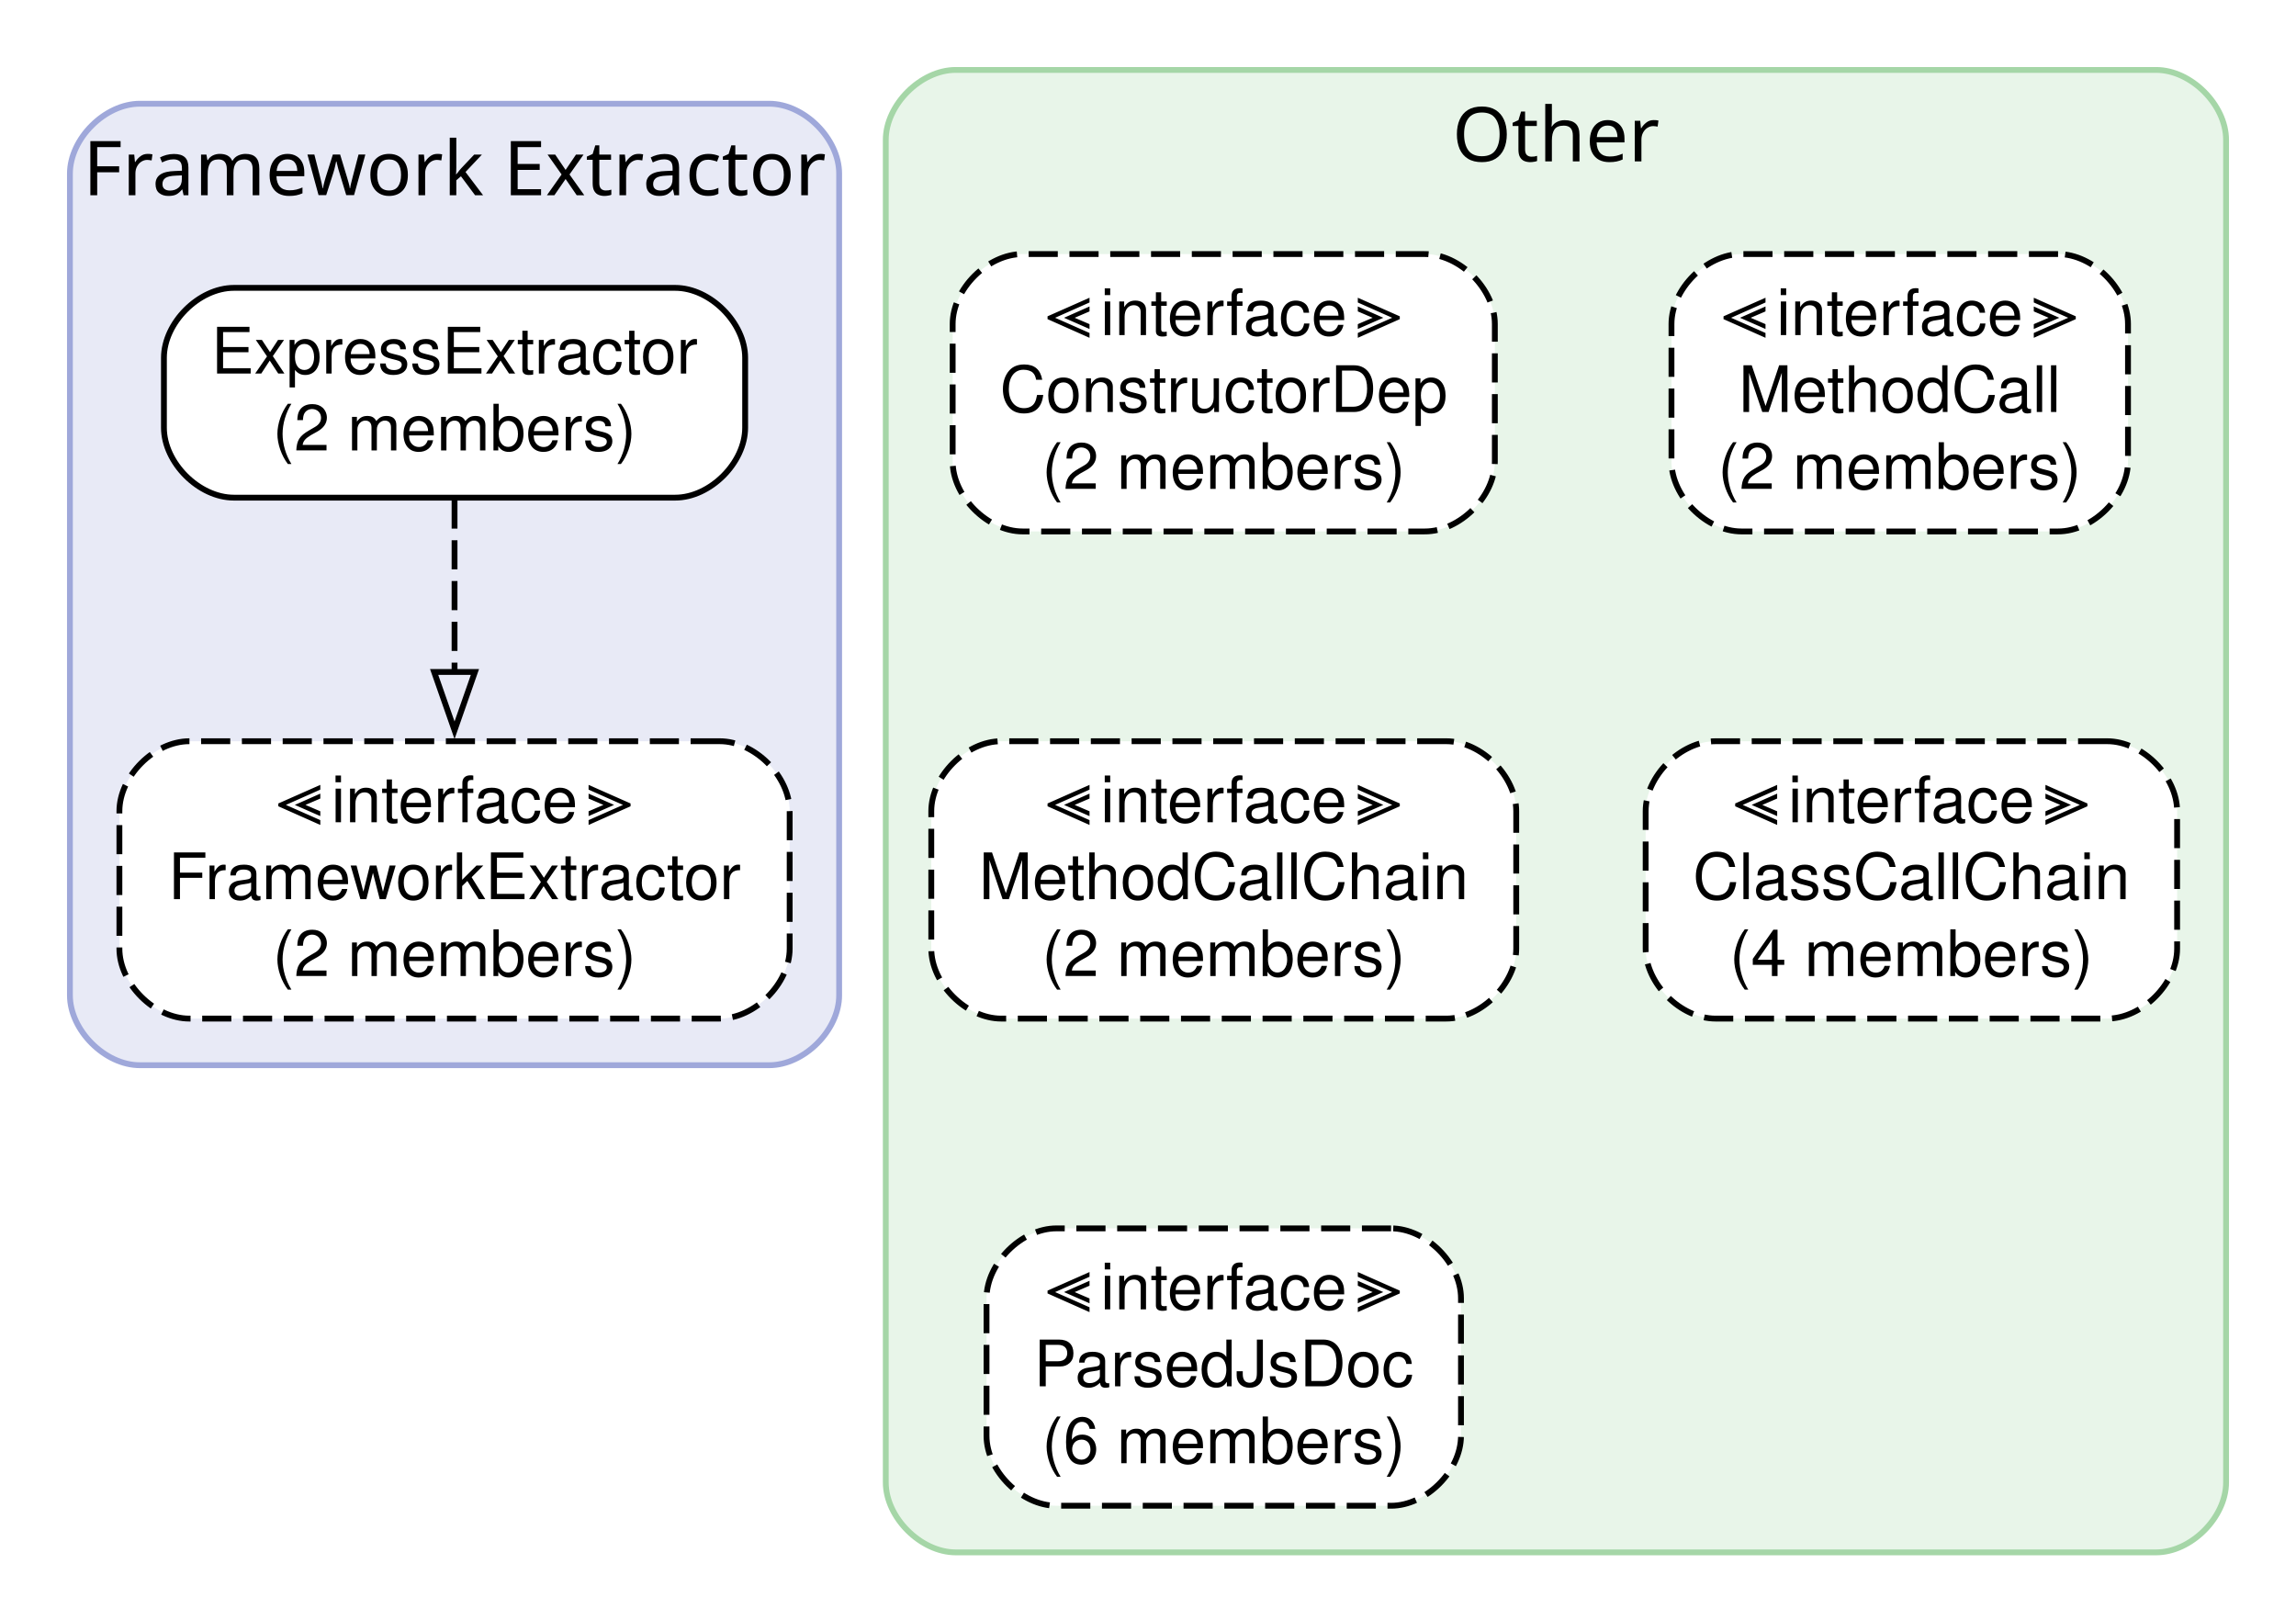
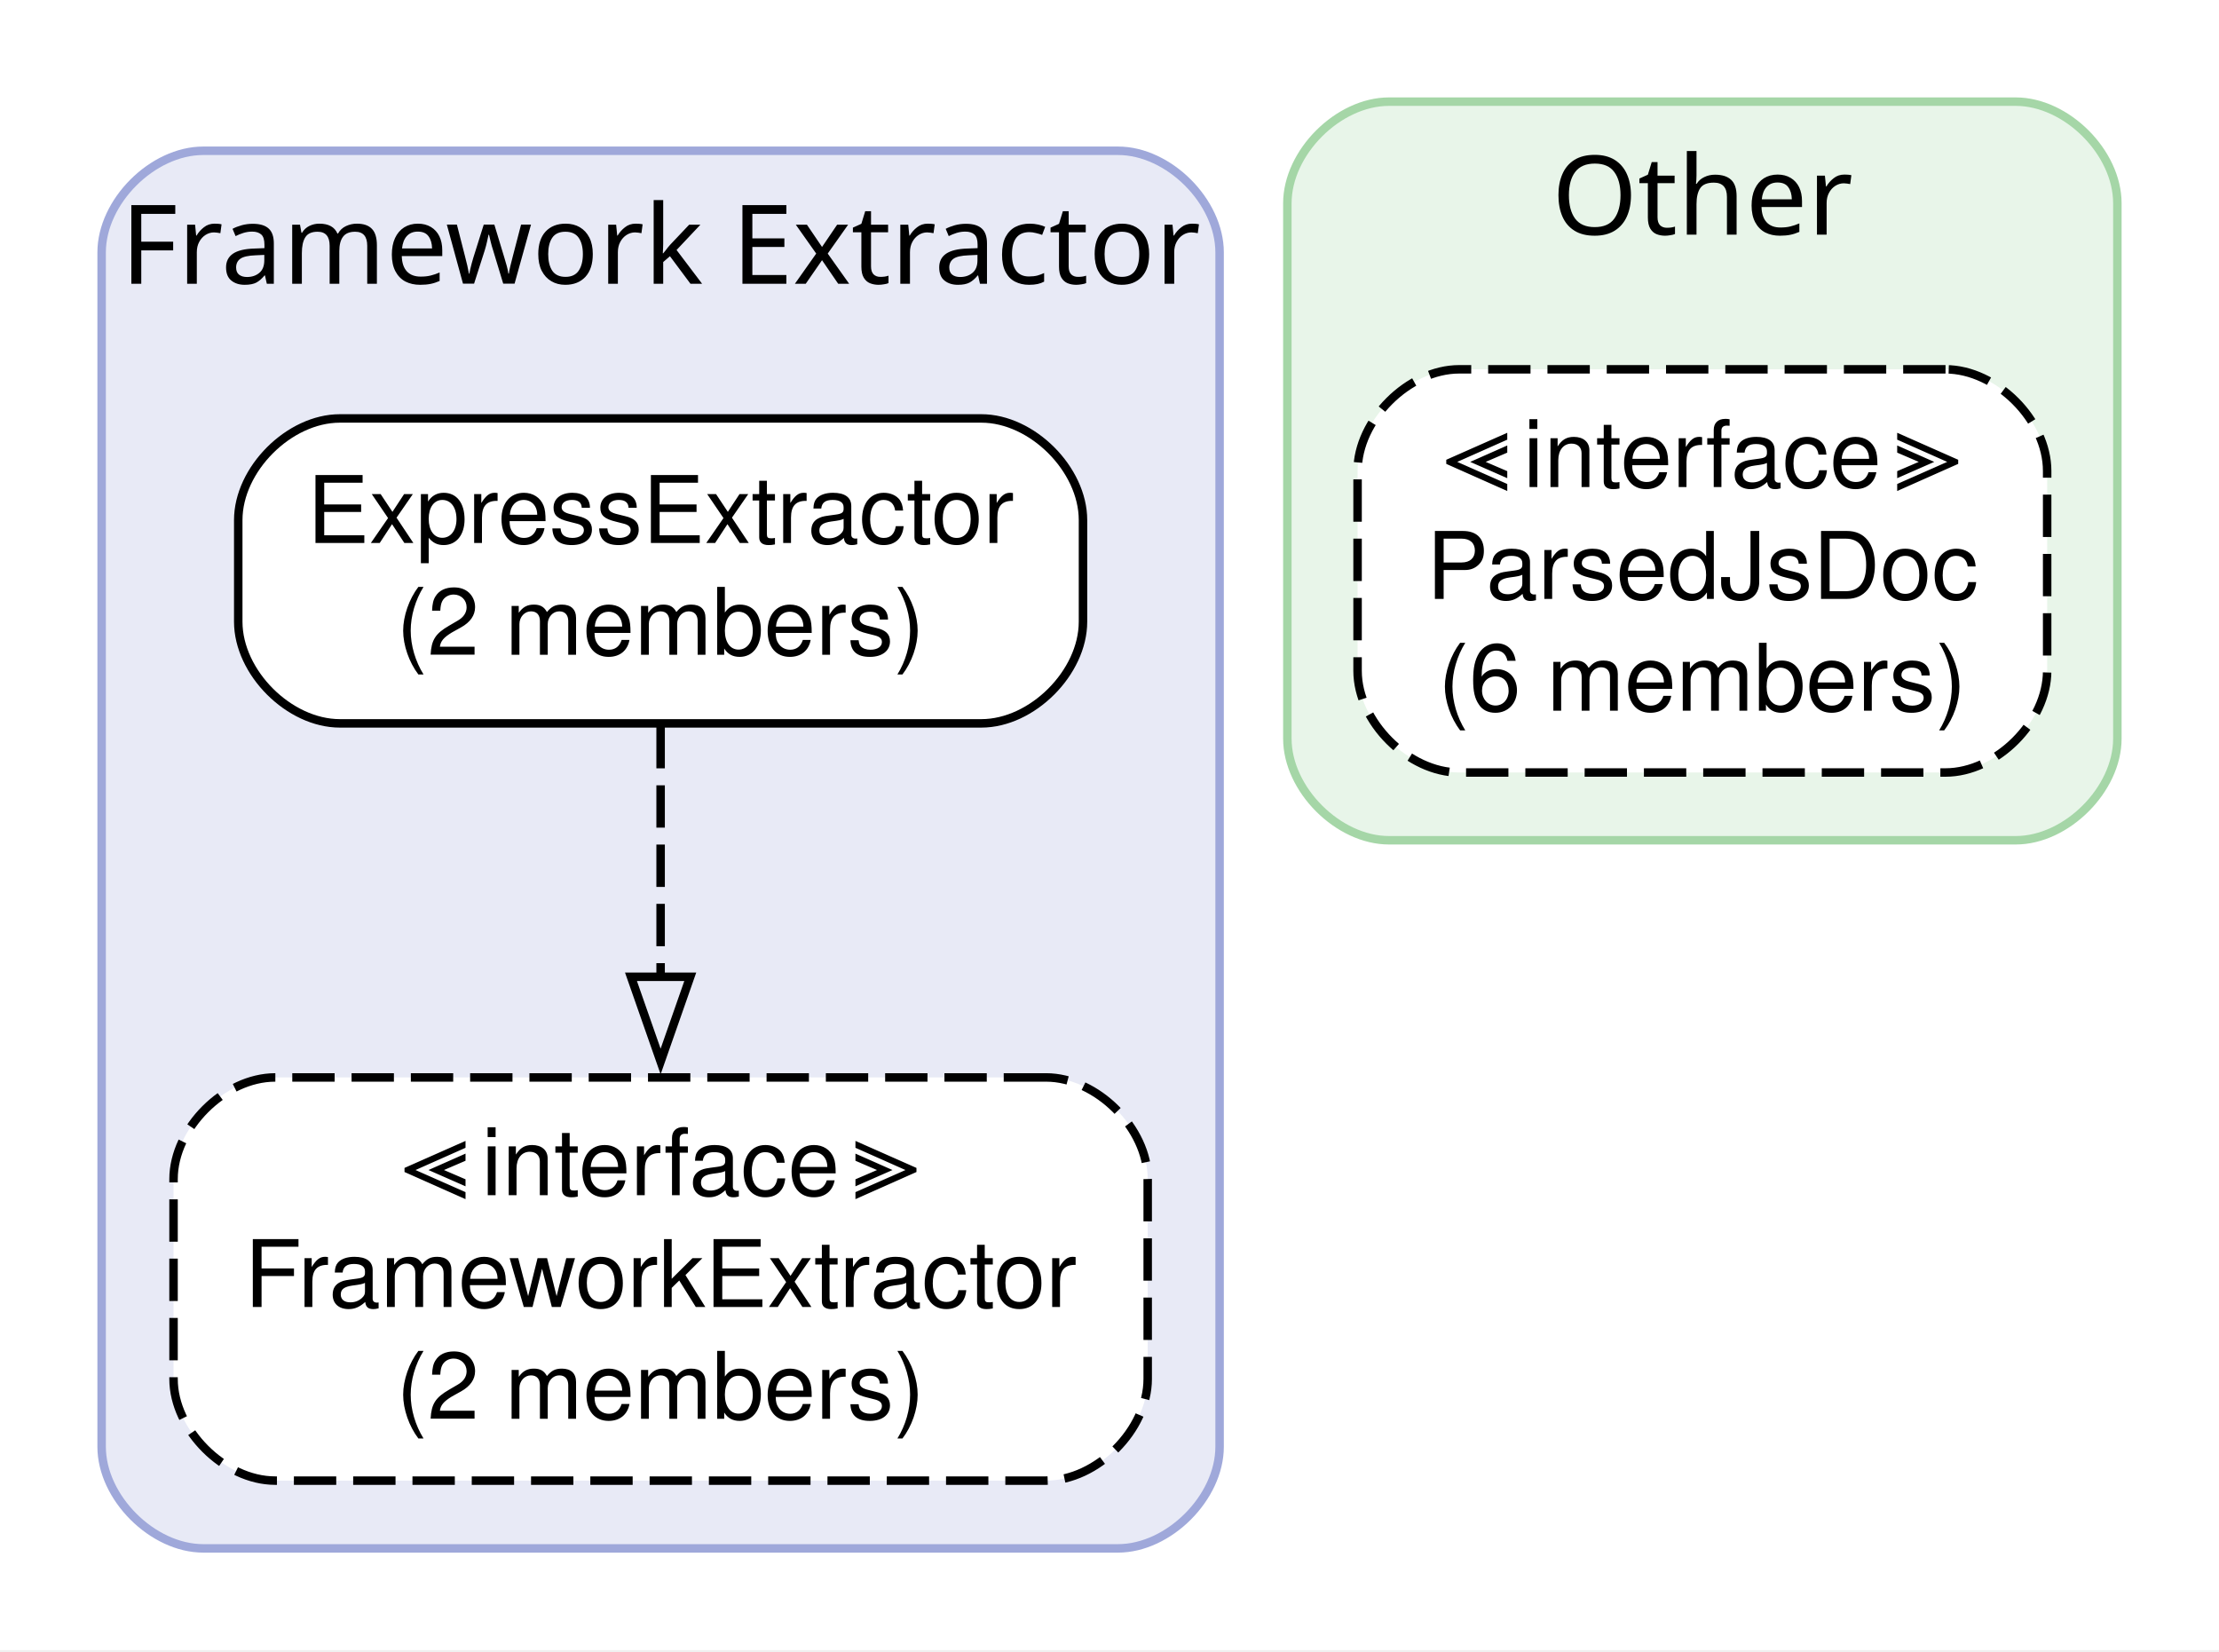
- <svg xmlns="http://www.w3.org/2000/svg" width="394pt" height="278pt" viewBox="0.00 0.00 394.00 278.00">
-   <g id="graph0" class="graph" transform="scale(1 1) rotate(0) translate(4 274.4)">
-     <polygon fill="white" stroke="none" points="-4,4 -4,-274.4 390,-274.4 390,4 -4,4" />
+ <svg xmlns="http://www.w3.org/2000/svg" width="262pt" height="195pt" viewBox="0.00 0.00 262.00 195.00">
+   <g id="graph0" class="graph" transform="scale(1 1) rotate(0) translate(4 190.8)">
+     <polygon fill="white" stroke="none" points="-4,4 -4,-190.8 258,-190.8 258,4 -4,4" />
    <g id="clust1" class="cluster">
-       <path fill="#e8eaf6" stroke="#9fa8da" d="M20,-91.6C20,-91.6 128,-91.6 128,-91.6 134,-91.6 140,-97.6 140,-103.6 140,-103.6 140,-244.6 140,-244.6 140,-250.6 134,-256.6 128,-256.6 128,-256.6 20,-256.6 20,-256.6 14,-256.6 8,-250.6 8,-244.6 8,-244.6 8,-103.6 8,-103.6 8,-97.6 14,-91.6 20,-91.6" />
-       <text xml:space="preserve" text-anchor="middle" x="74" y="-240.9" font-family="Helvetica Bold" font-size="13.00">Framework Extractor</text>
+       <path fill="#e8eaf6" stroke="#9fa8da" d="M20,-8C20,-8 128,-8 128,-8 134,-8 140,-14 140,-20 140,-20 140,-161 140,-161 140,-167 134,-173 128,-173 128,-173 20,-173 20,-173 14,-173 8,-167 8,-161 8,-161 8,-20 8,-20 8,-14 14,-8 20,-8" />
+       <text xml:space="preserve" text-anchor="middle" x="74" y="-157.3" font-family="Helvetica Bold" font-size="13.00">Framework Extractor</text>
    </g>
    <g id="clust2" class="cluster">
-       <path fill="#e8f5e9" stroke="#a5d6a7" d="M160,-8C160,-8 366,-8 366,-8 372,-8 378,-14 378,-20 378,-20 378,-250.4 378,-250.4 378,-256.4 372,-262.4 366,-262.4 366,-262.4 160,-262.4 160,-262.4 154,-262.4 148,-256.4 148,-250.4 148,-250.4 148,-20 148,-20 148,-14 154,-8 160,-8" />
-       <text xml:space="preserve" text-anchor="middle" x="263" y="-246.7" font-family="Helvetica Bold" font-size="13.00">Other</text>
+       <path fill="#e8f5e9" stroke="#a5d6a7" d="M160,-91.6C160,-91.6 234,-91.6 234,-91.6 240,-91.6 246,-97.6 246,-103.6 246,-103.6 246,-166.8 246,-166.8 246,-172.8 240,-178.8 234,-178.8 234,-178.8 160,-178.8 160,-178.8 154,-178.8 148,-172.8 148,-166.8 148,-166.8 148,-103.6 148,-103.6 148,-97.6 154,-91.6 160,-91.6" />
+       <text xml:space="preserve" text-anchor="middle" x="197" y="-163.1" font-family="Helvetica Bold" font-size="13.00">Other</text>
    </g>
    <g id="node1" class="node">
-       <path fill="white" stroke="black" d="M111.87,-225C111.87,-225 36.13,-225 36.13,-225 30.13,-225 24.13,-219 24.13,-213 24.13,-213 24.13,-201 24.13,-201 24.13,-195 30.13,-189 36.13,-189 36.13,-189 111.87,-189 111.87,-189 117.87,-189 123.87,-195 123.87,-201 123.87,-201 123.87,-213 123.87,-213 123.87,-219 117.87,-225 111.87,-225" />
-       <text xml:space="preserve" text-anchor="middle" x="74" y="-210.3" font-family="Helvetica,sans-Serif" font-size="11.00">ExpressExtractor</text>
-       <text xml:space="preserve" text-anchor="middle" x="74" y="-197.1" font-family="Helvetica,sans-Serif" font-size="11.00">(2 members)</text>
+       <path fill="white" stroke="black" d="M111.87,-141.4C111.87,-141.4 36.13,-141.4 36.13,-141.4 30.13,-141.4 24.13,-135.4 24.13,-129.4 24.13,-129.4 24.13,-117.4 24.13,-117.4 24.13,-111.4 30.13,-105.4 36.13,-105.4 36.13,-105.4 111.87,-105.4 111.87,-105.4 117.87,-105.4 123.87,-111.4 123.87,-117.4 123.87,-117.4 123.87,-129.4 123.87,-129.4 123.87,-135.4 117.87,-141.4 111.87,-141.4" />
+       <text xml:space="preserve" text-anchor="middle" x="74" y="-126.7" font-family="Helvetica,sans-Serif" font-size="11.00">ExpressExtractor</text>
+       <text xml:space="preserve" text-anchor="middle" x="74" y="-113.5" font-family="Helvetica,sans-Serif" font-size="11.00">(2 members)</text>
    </g>
    <g id="node2" class="node">
-       <path fill="white" stroke="black" stroke-dasharray="5,2" d="M119.51,-147.2C119.51,-147.2 28.49,-147.2 28.49,-147.2 22.49,-147.2 16.49,-141.2 16.49,-135.2 16.49,-135.2 16.49,-111.6 16.49,-111.6 16.49,-105.6 22.49,-99.6 28.49,-99.6 28.49,-99.6 119.51,-99.6 119.51,-99.6 125.51,-99.6 131.51,-105.6 131.51,-111.6 131.51,-111.6 131.51,-135.2 131.51,-135.2 131.51,-141.2 125.51,-147.2 119.51,-147.2" />
-       <text xml:space="preserve" text-anchor="middle" x="74" y="-133.3" font-family="Helvetica,sans-Serif" font-size="11.00">≪interface≫</text>
-       <text xml:space="preserve" text-anchor="middle" x="74" y="-120.1" font-family="Helvetica,sans-Serif" font-size="11.00">FrameworkExtractor</text>
-       <text xml:space="preserve" text-anchor="middle" x="74" y="-106.9" font-family="Helvetica,sans-Serif" font-size="11.00">(2 members)</text>
+       <path fill="white" stroke="black" stroke-dasharray="5,2" d="M119.51,-63.6C119.51,-63.6 28.49,-63.6 28.49,-63.6 22.49,-63.6 16.49,-57.6 16.49,-51.6 16.49,-51.6 16.49,-28 16.49,-28 16.49,-22 22.49,-16 28.49,-16 28.49,-16 119.51,-16 119.51,-16 125.51,-16 131.51,-22 131.51,-28 131.51,-28 131.51,-51.6 131.51,-51.6 131.51,-57.6 125.51,-63.6 119.51,-63.6" />
+       <text xml:space="preserve" text-anchor="middle" x="74" y="-49.7" font-family="Helvetica,sans-Serif" font-size="11.00">≪interface≫</text>
+       <text xml:space="preserve" text-anchor="middle" x="74" y="-36.5" font-family="Helvetica,sans-Serif" font-size="11.00">FrameworkExtractor</text>
+       <text xml:space="preserve" text-anchor="middle" x="74" y="-23.3" font-family="Helvetica,sans-Serif" font-size="11.00">(2 members)</text>
    </g>
-     <g id="edge3" class="edge">
-       <path fill="none" stroke="black" stroke-dasharray="5,2" d="M74,-188.69C74,-179.99 74,-169.13 74,-158.82" />
-       <polygon fill="none" stroke="black" points="77.5,-159.08 74,-149.08 70.5,-159.08 77.5,-159.08" />
+     <g id="edge1" class="edge">
+       <path fill="none" stroke="black" stroke-dasharray="5,2" d="M74,-105.09C74,-96.39 74,-85.53 74,-75.22" />
+       <polygon fill="none" stroke="black" points="77.5,-75.48 74,-65.48 70.5,-75.48 77.5,-75.48" />
    </g>
    <g id="node3" class="node">
-       <path fill="white" stroke="black" stroke-dasharray="5,2" d="M240.52,-230.8C240.52,-230.8 171.48,-230.8 171.48,-230.8 165.48,-230.8 159.48,-224.8 159.48,-218.8 159.48,-218.8 159.48,-195.2 159.48,-195.2 159.48,-189.2 165.48,-183.2 171.48,-183.2 171.48,-183.2 240.52,-183.2 240.52,-183.2 246.52,-183.2 252.52,-189.2 252.52,-195.2 252.52,-195.2 252.52,-218.8 252.52,-218.8 252.52,-224.8 246.52,-230.8 240.52,-230.8" />
-       <text xml:space="preserve" text-anchor="middle" x="206" y="-216.9" font-family="Helvetica,sans-Serif" font-size="11.00">≪interface≫</text>
-       <text xml:space="preserve" text-anchor="middle" x="206" y="-203.7" font-family="Helvetica,sans-Serif" font-size="11.00">ConstructorDep</text>
-       <text xml:space="preserve" text-anchor="middle" x="206" y="-190.5" font-family="Helvetica,sans-Serif" font-size="11.00">(2 members)</text>
-     </g>
-     <g id="node5" class="node">
-       <path fill="white" stroke="black" stroke-dasharray="5,2" d="M244.19,-147.2C244.19,-147.2 167.81,-147.2 167.81,-147.2 161.81,-147.2 155.81,-141.2 155.81,-135.2 155.81,-135.2 155.81,-111.6 155.81,-111.6 155.81,-105.6 161.81,-99.6 167.81,-99.6 167.81,-99.6 244.19,-99.6 244.19,-99.6 250.19,-99.6 256.19,-105.6 256.19,-111.6 256.19,-111.6 256.19,-135.2 256.19,-135.2 256.19,-141.2 250.19,-147.2 244.19,-147.2" />
-       <text xml:space="preserve" text-anchor="middle" x="206" y="-133.3" font-family="Helvetica,sans-Serif" font-size="11.00">≪interface≫</text>
-       <text xml:space="preserve" text-anchor="middle" x="206" y="-120.1" font-family="Helvetica,sans-Serif" font-size="11.00">MethodCallChain</text>
-       <text xml:space="preserve" text-anchor="middle" x="206" y="-106.9" font-family="Helvetica,sans-Serif" font-size="11.00">(2 members)</text>
-     </g>
-     <g id="node4" class="node">
-       <path fill="white" stroke="black" stroke-dasharray="5,2" d="M349.17,-230.8C349.17,-230.8 294.83,-230.8 294.83,-230.8 288.83,-230.8 282.83,-224.8 282.83,-218.8 282.83,-218.8 282.83,-195.2 282.83,-195.2 282.83,-189.2 288.83,-183.2 294.83,-183.2 294.83,-183.2 349.17,-183.2 349.17,-183.2 355.17,-183.2 361.17,-189.2 361.17,-195.2 361.17,-195.2 361.17,-218.8 361.17,-218.8 361.17,-224.8 355.17,-230.8 349.17,-230.8" />
-       <text xml:space="preserve" text-anchor="middle" x="322" y="-216.9" font-family="Helvetica,sans-Serif" font-size="11.00">≪interface≫</text>
-       <text xml:space="preserve" text-anchor="middle" x="322" y="-203.7" font-family="Helvetica,sans-Serif" font-size="11.00">MethodCall</text>
-       <text xml:space="preserve" text-anchor="middle" x="322" y="-190.5" font-family="Helvetica,sans-Serif" font-size="11.00">(2 members)</text>
-     </g>
-     <g id="node7" class="node">
-       <path fill="white" stroke="black" stroke-dasharray="5,2" d="M234.71,-63.6C234.71,-63.6 177.29,-63.6 177.29,-63.6 171.29,-63.6 165.29,-57.6 165.29,-51.6 165.29,-51.6 165.29,-28 165.29,-28 165.29,-22 171.29,-16 177.29,-16 177.29,-16 234.71,-16 234.71,-16 240.71,-16 246.71,-22 246.71,-28 246.71,-28 246.71,-51.6 246.71,-51.6 246.71,-57.6 240.71,-63.6 234.71,-63.6" />
-       <text xml:space="preserve" text-anchor="middle" x="206" y="-49.7" font-family="Helvetica,sans-Serif" font-size="11.00">≪interface≫</text>
-       <text xml:space="preserve" text-anchor="middle" x="206" y="-36.5" font-family="Helvetica,sans-Serif" font-size="11.00">ParsedJsDoc</text>
-       <text xml:space="preserve" text-anchor="middle" x="206" y="-23.3" font-family="Helvetica,sans-Serif" font-size="11.00">(6 members)</text>
-     </g>
-     <g id="node6" class="node">
-       <path fill="white" stroke="black" stroke-dasharray="5,2" d="M357.6,-147.2C357.6,-147.2 290.4,-147.2 290.4,-147.2 284.4,-147.2 278.4,-141.2 278.4,-135.2 278.4,-135.2 278.4,-111.6 278.4,-111.6 278.4,-105.6 284.4,-99.6 290.4,-99.6 290.4,-99.6 357.6,-99.6 357.6,-99.6 363.6,-99.6 369.6,-105.6 369.6,-111.6 369.6,-111.6 369.6,-135.2 369.6,-135.2 369.6,-141.2 363.6,-147.2 357.6,-147.2" />
-       <text xml:space="preserve" text-anchor="middle" x="324" y="-133.3" font-family="Helvetica,sans-Serif" font-size="11.00">≪interface≫</text>
-       <text xml:space="preserve" text-anchor="middle" x="324" y="-120.1" font-family="Helvetica,sans-Serif" font-size="11.00">ClassCallChain</text>
-       <text xml:space="preserve" text-anchor="middle" x="324" y="-106.9" font-family="Helvetica,sans-Serif" font-size="11.00">(4 members)</text>
+       <path fill="white" stroke="black" stroke-dasharray="5,2" d="M225.71,-147.2C225.71,-147.2 168.29,-147.2 168.29,-147.2 162.29,-147.2 156.29,-141.2 156.29,-135.2 156.29,-135.2 156.29,-111.6 156.29,-111.6 156.29,-105.6 162.29,-99.6 168.29,-99.6 168.29,-99.6 225.71,-99.6 225.71,-99.6 231.71,-99.6 237.71,-105.6 237.71,-111.6 237.71,-111.6 237.71,-135.2 237.71,-135.2 237.71,-141.2 231.71,-147.2 225.71,-147.2" />
+       <text xml:space="preserve" text-anchor="middle" x="197" y="-133.3" font-family="Helvetica,sans-Serif" font-size="11.00">≪interface≫</text>
+       <text xml:space="preserve" text-anchor="middle" x="197" y="-120.1" font-family="Helvetica,sans-Serif" font-size="11.00">ParsedJsDoc</text>
+       <text xml:space="preserve" text-anchor="middle" x="197" y="-106.9" font-family="Helvetica,sans-Serif" font-size="11.00">(6 members)</text>
    </g>
  </g>
</svg>
